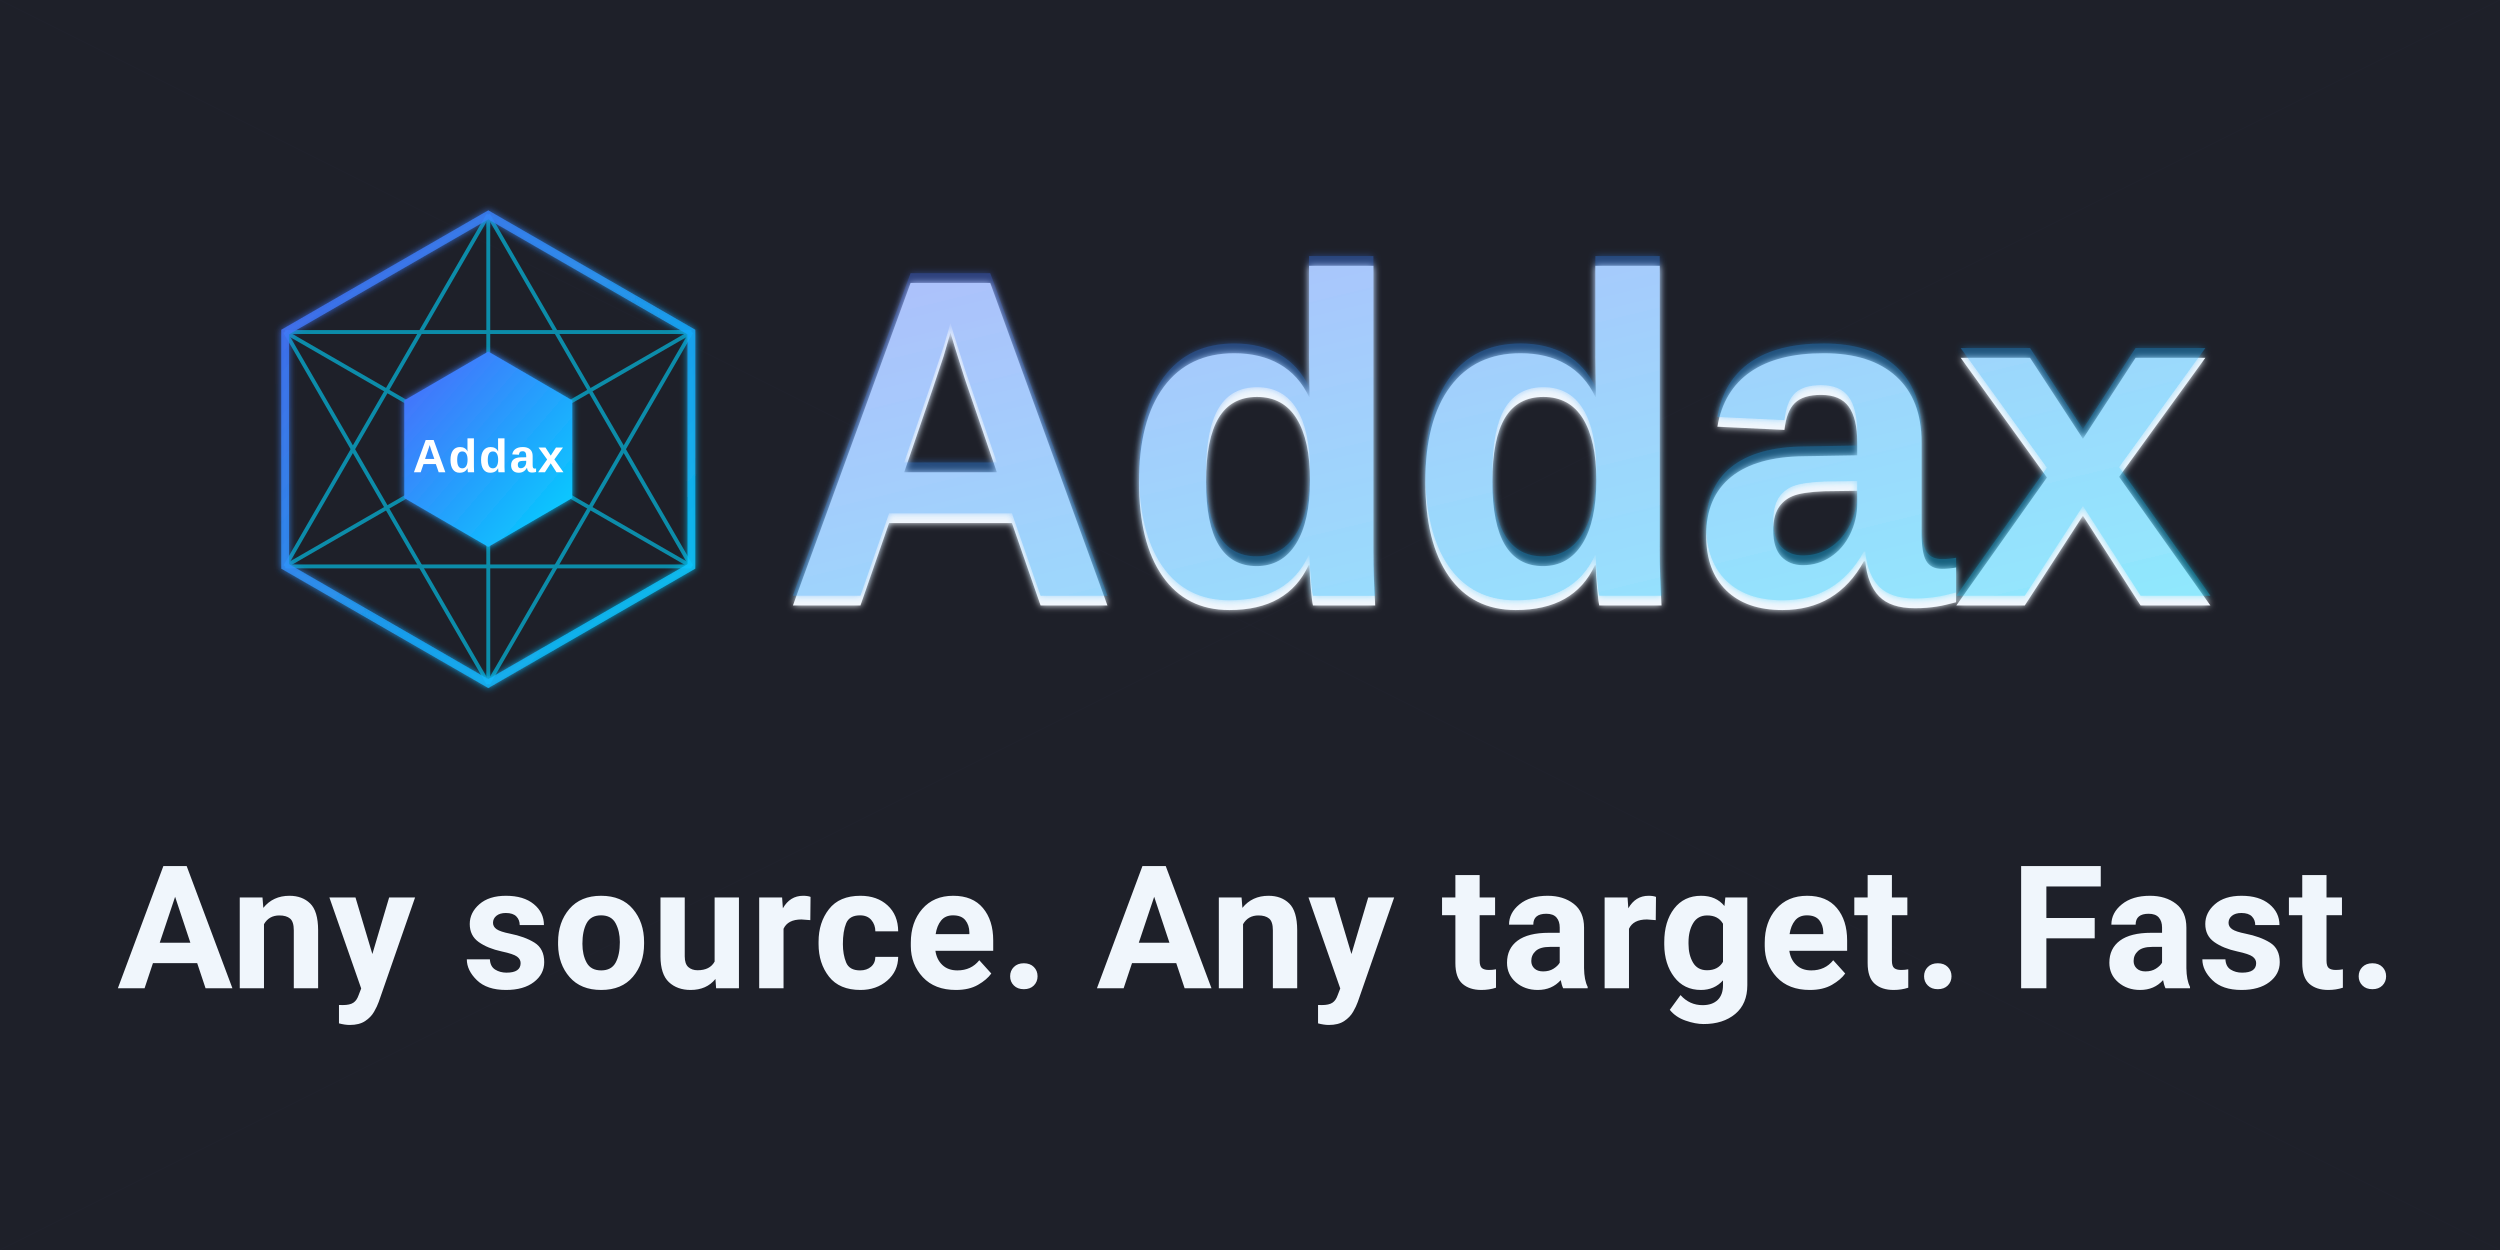
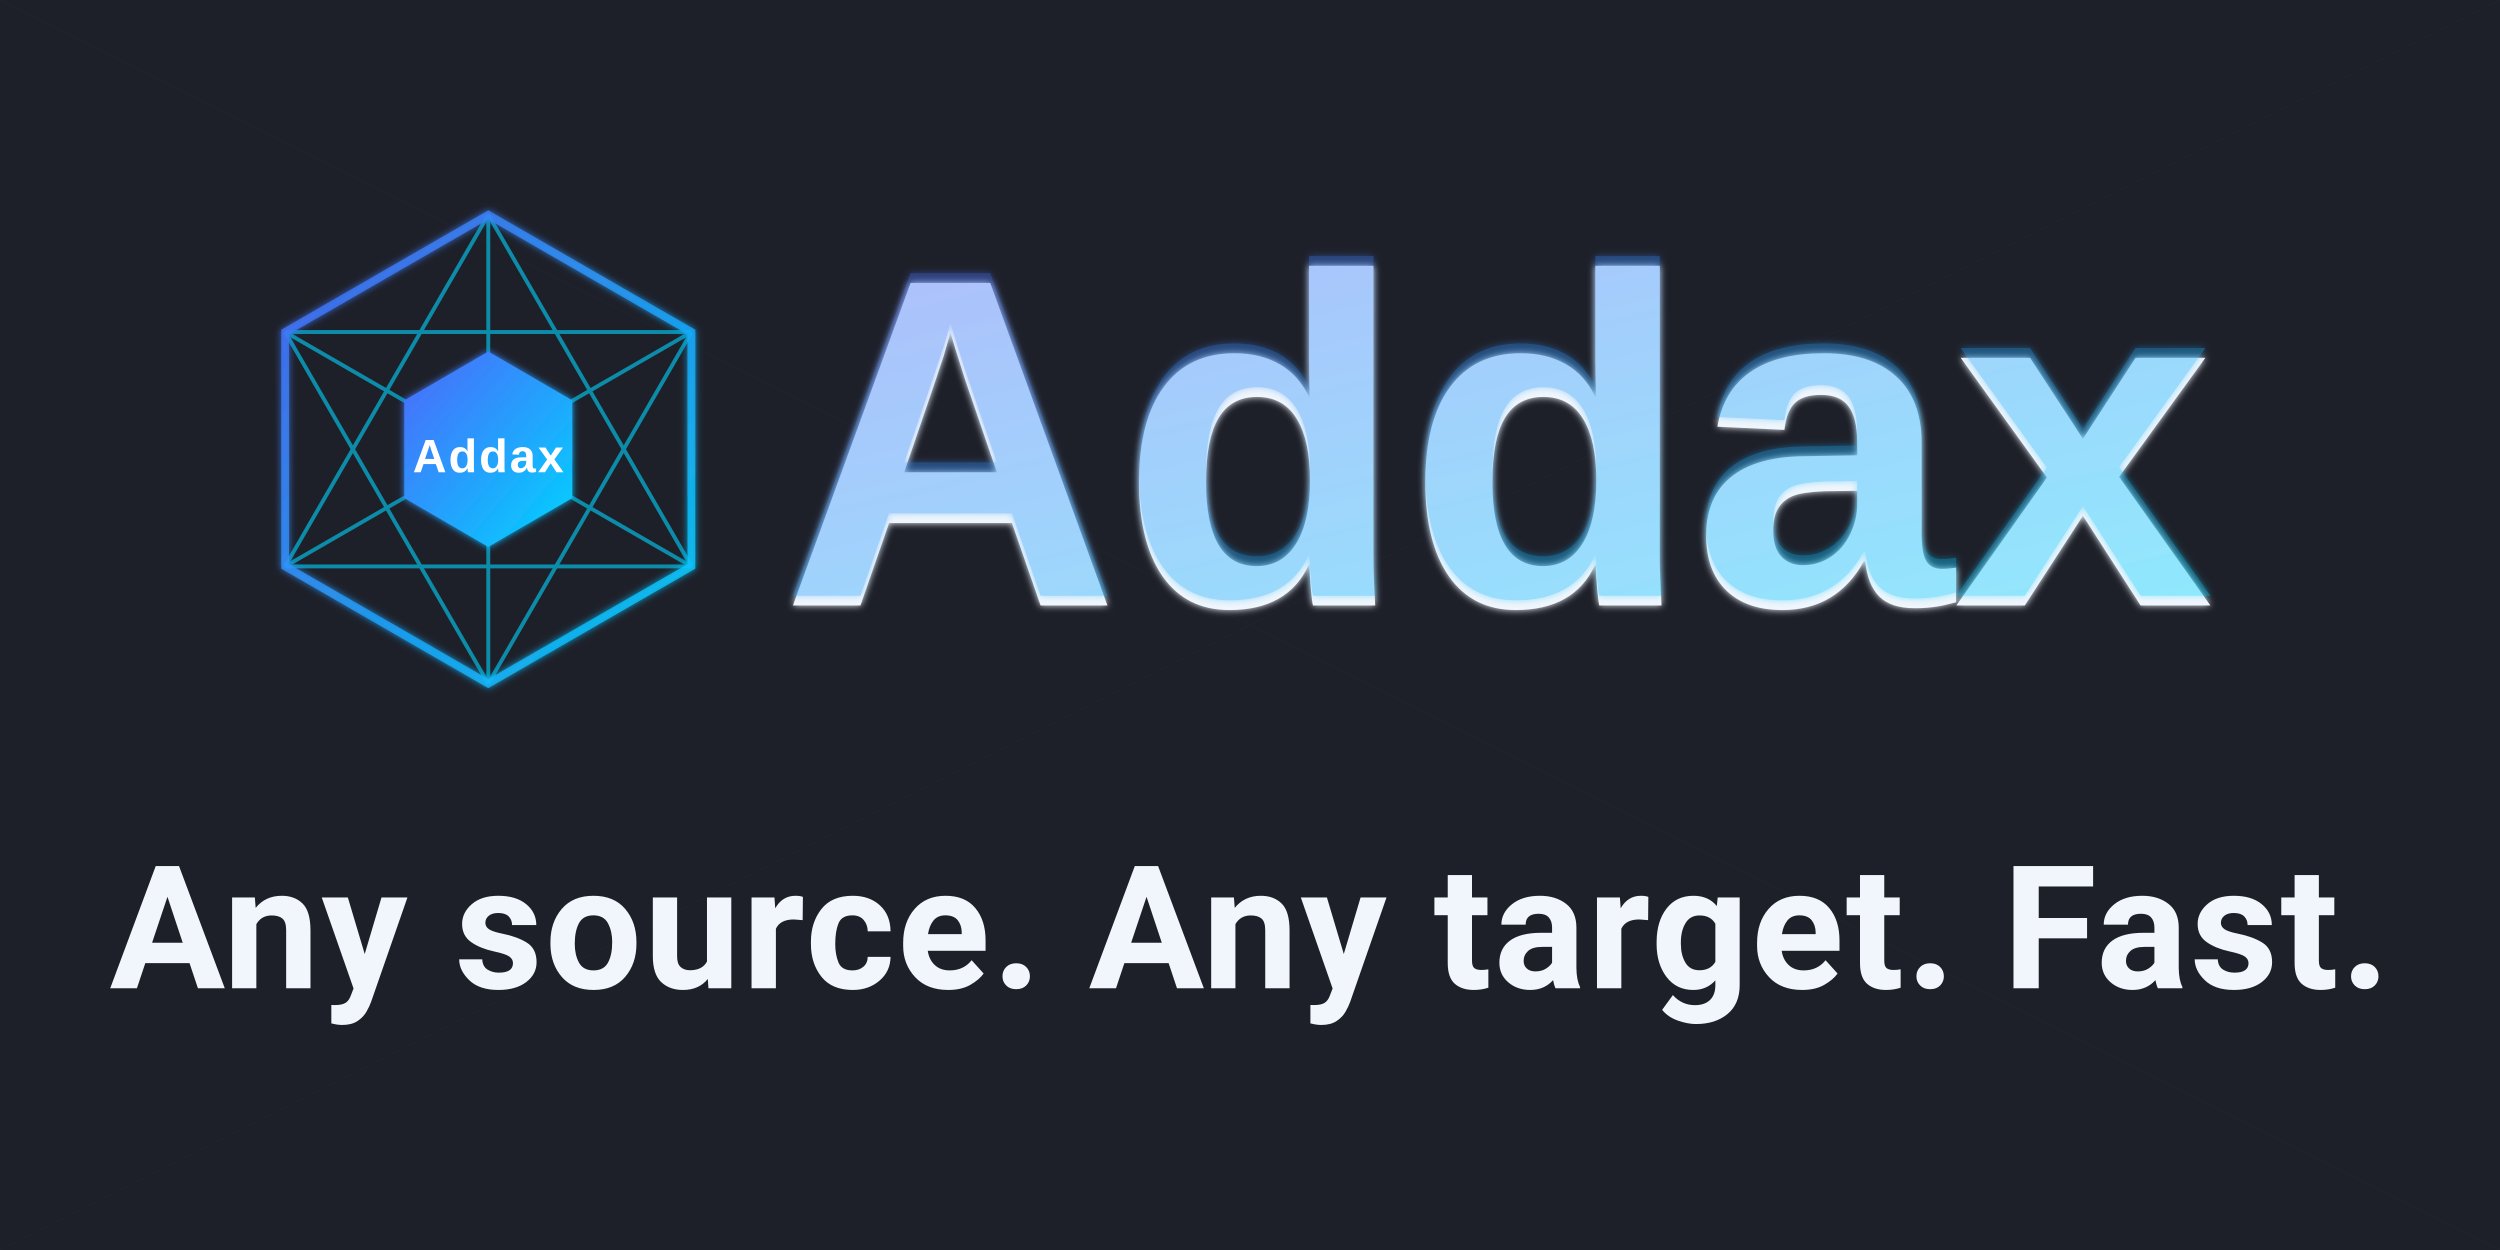
<svg xmlns="http://www.w3.org/2000/svg" version="1.1" viewBox="0 0 1280 640" width="1280" height="640">
  <defs />
  <g id="logo">
    <defs>
      <linearGradient id="mainGradient" x1="0%" y1="0%" x2="100%" y2="100%">
        <stop offset="10%" style="stop-color:#4573fb" />
        <stop offset="100%" style="stop-color:#00d4ff" />
      </linearGradient>
      <filter id="glow">
        <feGaussianBlur stdDeviation="2" result="coloredBlur" />
        <feMerge>
          <feMergeNode in="coloredBlur" />
          <feMergeNode in="SourceGraphic" />
        </feMerge>
      </filter>
    </defs>
    <g stroke="#00d4ff" stroke-width="2" opacity="0.6">
      <line x1="150" y1="30" x2="150" y2="270" />
      <line x1="150" y1="30" x2="254" y2="210" />
      <line x1="150" y1="30" x2="46" y2="210" />
      <line x1="254" y1="90" x2="46" y2="210" />
      <line x1="254" y1="210" x2="46" y2="90" />
      <line x1="254" y1="90" x2="46" y2="90" />
      <line x1="254" y1="210" x2="46" y2="210" />
      <line x1="254" y1="90" x2="150" y2="270" />
      <line x1="46" y1="90" x2="150" y2="270" />
    </g>
    <path d="M 150,30 L 254,90 L 254,210 L 150,270 L 46,210 L 46,90 Z" fill="none" stroke="url(#mainGradient)" stroke-width="4" filter="url(#glow)" stroke-opacity="0.8">
      <animate attributeName="stroke-opacity" values="0.8;1;0.8" dur="2s" repeatCount="indefinite" />
    </path>
    <path id="centerHex" d="M 150,100 L 193,125 L 193,175 L 150,200 L 107,175 L 107,125 Z" fill="url(#mainGradient)" filter="url(#glow)">
    </path>
    <text x="150" y="155" font-family="Arial, sans-serif" font-size="24" fill="white" text-anchor="middle" dominant-baseline="middle" font-weight="600" letter-spacing="1">Addax</text>
  </g>
  <g id="logo-slogan" fill="none" stroke-dasharray="none" fill-opacity="1" stroke-opacity="1" stroke="none">
    <rect fill="#1e2029" x="0" y="0" width="1280" height="640" />
    <g opacity="0.2">
      <path d="M0,0 L1280,640 M1280,0 L0,640" stroke="#4573fb" stroke-width="0.5" opacity="0.05" />
    </g>
    <g id="logo-slogan_Layer_1">
      <g id="Graphic_6">
        <use href="#logo" width="80" height="80" transform="translate(100 80) scale(1)" />
      </g>
      <g id="Graphic_7">
        <text transform="translate(400 160)" fill="#f0f6fc" filter="url(#glow)">
          <tspan font-family="Montserrat, Arial, sans-serif" font-weight="800" font-size="240" fill="#f0f6fc" x="0" y="150">Addax</tspan>
        </text>
        <text transform="translate(400 155)" fill="url(#mainGradient)" opacity="0.4" filter="url(#glow)">
          <tspan font-family="Montserrat, Arial, sans-serif" font-weight="800" font-size="240" x="0" y="150">Addax</tspan>
        </text>
      </g>
      <g id="Graphic_8">
-         <text transform="translate(60 450)" fill="#f0f6fc">
+         <text transform="translate(640 450)" fill="#f0f6fc" text-anchor="middle">
          <tspan font-family="Roboto, DIN Alternate, sans-serif" font-weight="600" font-size="88" letter-spacing="1" fill="#f0f6fc" x="0" y="56">Any source. Any target. Fast.</tspan>
        </text>
      </g>
    </g>
  </g>
</svg>
